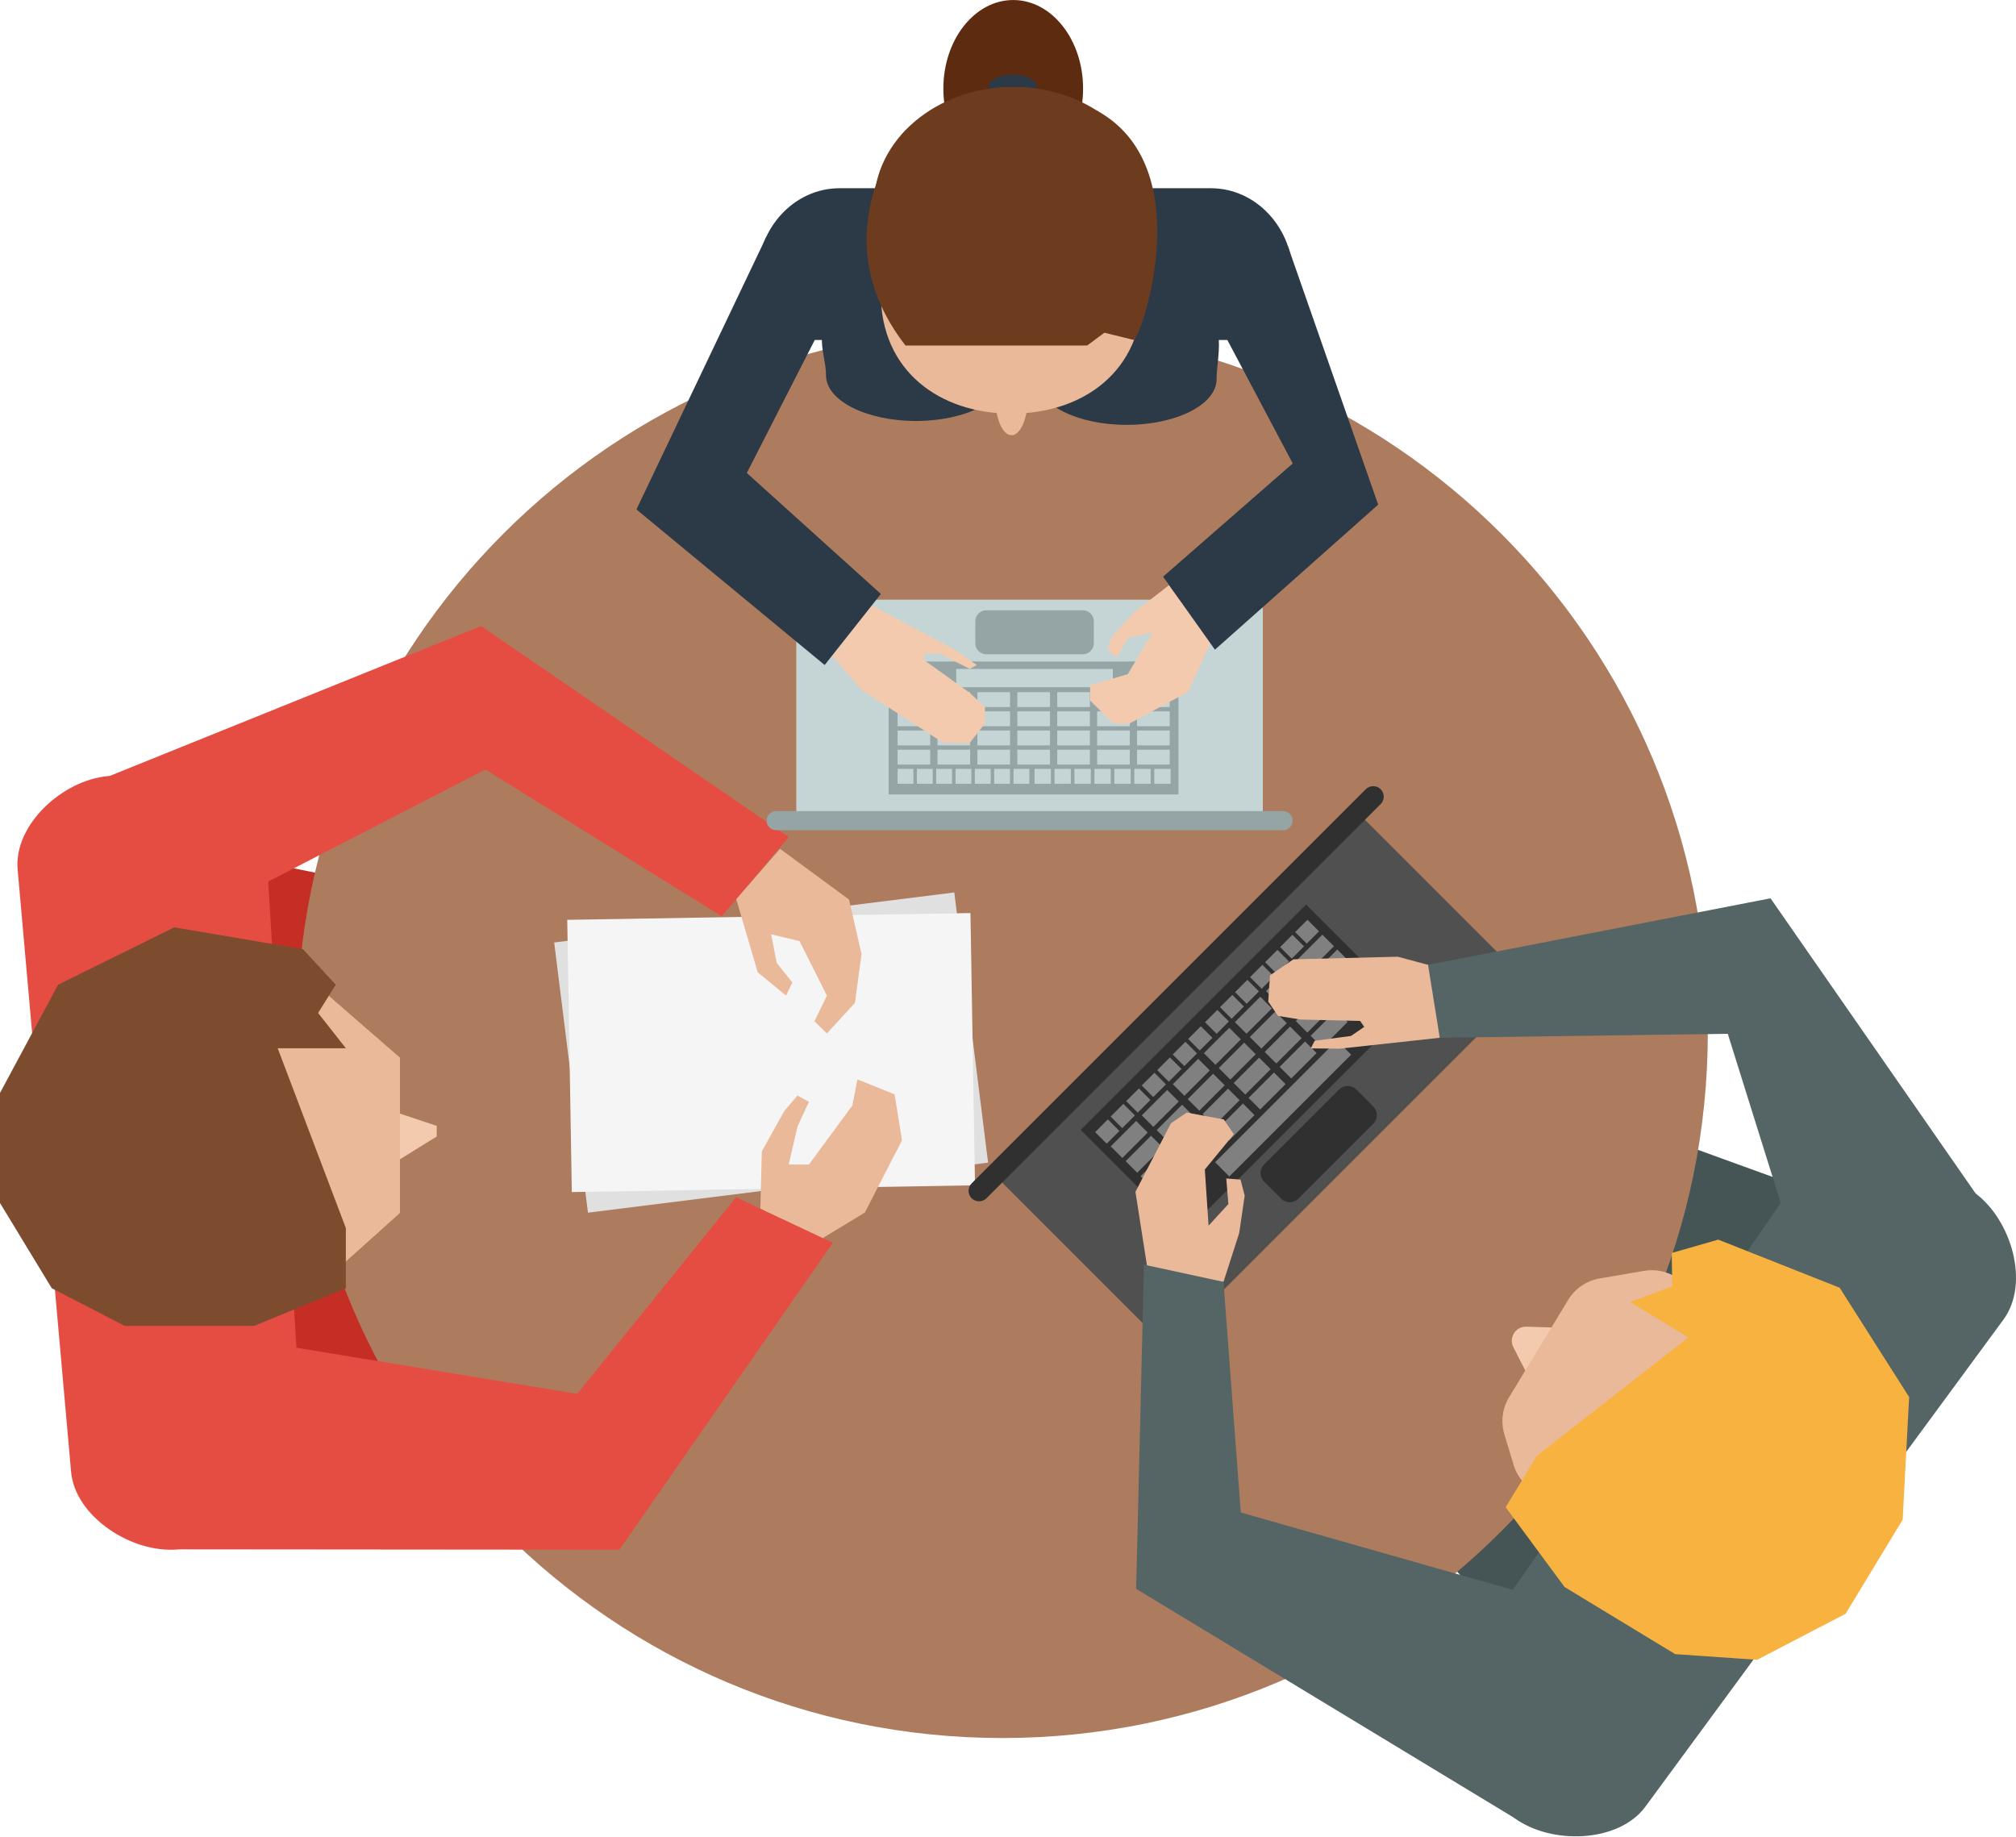
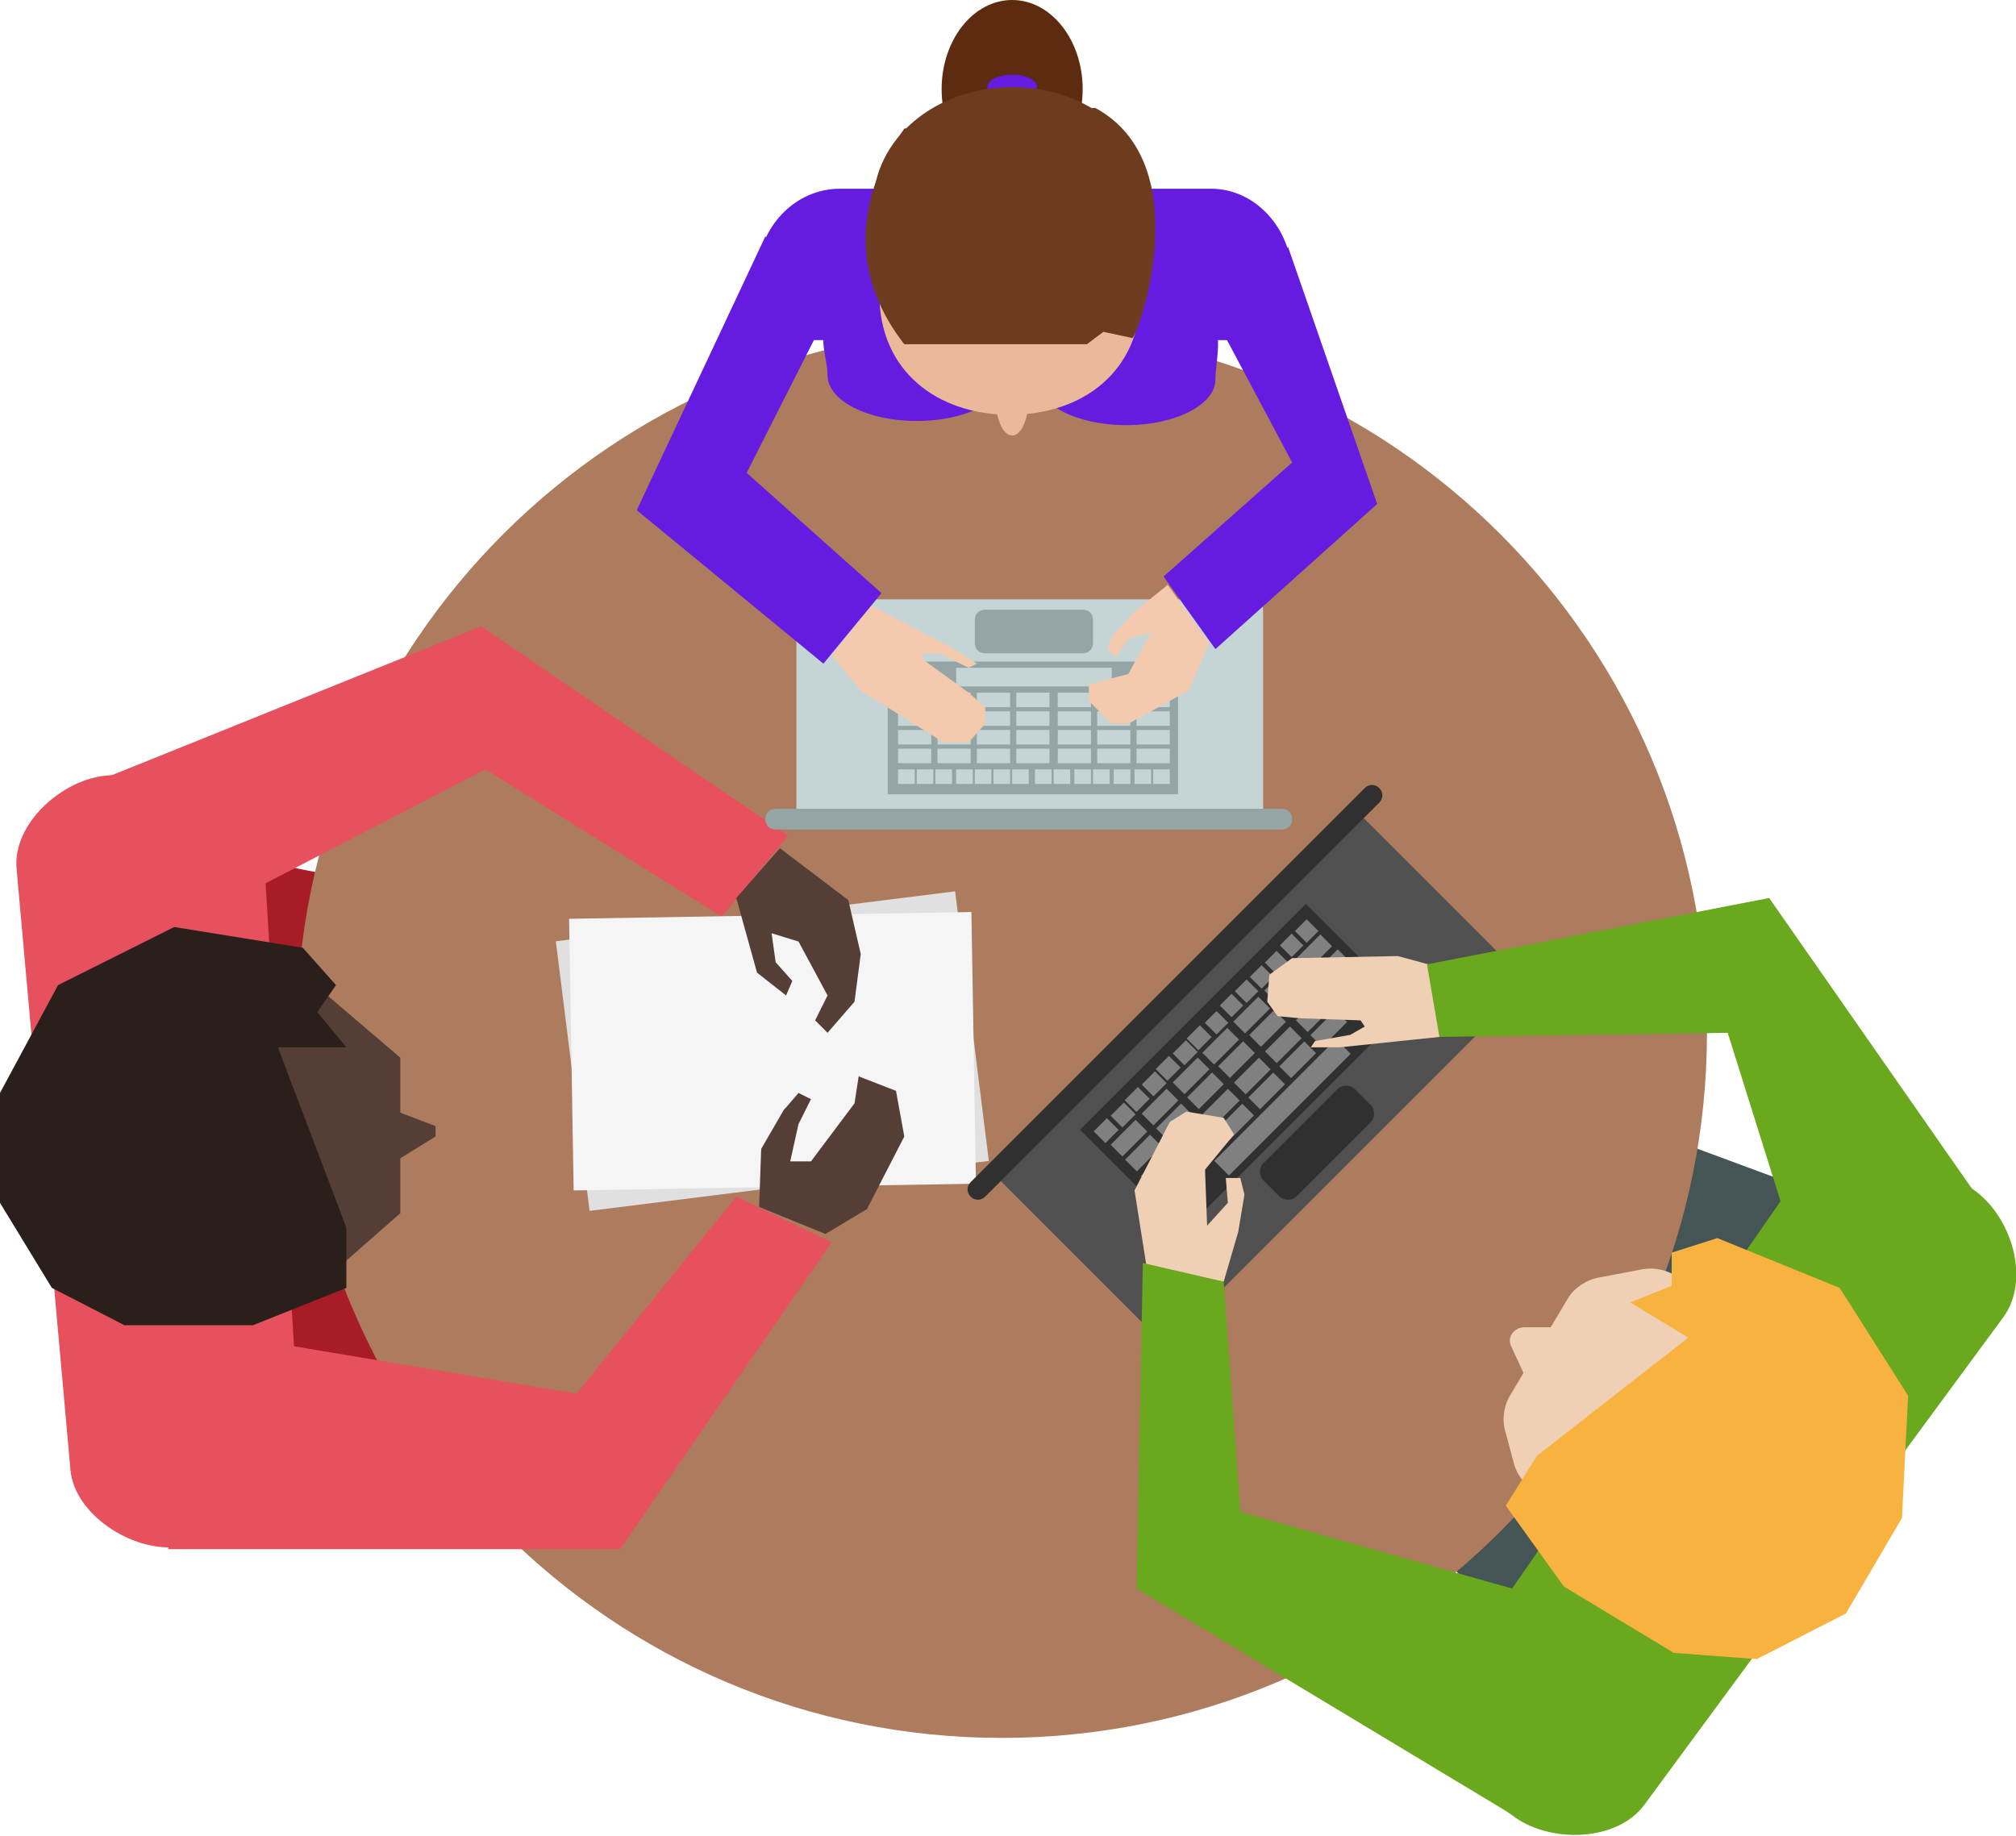
- <svg xmlns="http://www.w3.org/2000/svg" version="1.1" id="illustrations" x="0px" y="0px" viewBox="0 0 97.163 88.503" style="enable-background:new 0 0 97.163 88.503;" xml:space="preserve">
-   <g>
-     <g>
-       <polygon style="fill:#455556;" points="68.212,73.478 75.522,81.691 89.727,58.282 79.653,54.625   " />
-     </g>
-     <g>
-       <ellipse style="fill:#5D2C10;" cx="48.833" cy="4.27" rx="3.367" ry="4.269" />
-     </g>
-     <g>
-       <ellipse style="fill:#2C3A48;" cx="48.809" cy="4.188" rx="1.162" ry="0.59" />
-     </g>
-     <g>
-       <path style="fill:#2C3A48;" d="M62.324,13.364c0,1.662-1.256,3.021-2.79,3.021H39.289c-1.535,0-2.79-1.359-2.79-3.021    c0-2.37,1.774-4.292,3.963-4.292H58.36C60.549,9.073,62.324,10.994,62.324,13.364z" />
-     </g>
-     <g>
-       <polygon style="fill:#C52E25;" points="19.958,65.061 9.448,68.291 9.448,40.909 19.958,43.009   " />
-     </g>
-     <g>
-       <path style="fill:#E54D42;" d="M11.018,74.45l-2.491,0.224c-2.165,0.193-4.909-1.574-5.101-3.739L0.85,41.911    c-0.192-2.165,2.173-4.31,4.338-4.504l2.491-0.223c2.165-0.194,5.054,3.136,5.248,5.301l1.674,27.675    C14.795,72.326,13.183,74.255,11.018,74.45z" />
-     </g>
-     <g>
-       <circle style="fill:#AD7C5E;" cx="48.307" cy="49.762" r="34.003" />
-     </g>
-     <g>
-       <g>
-         <polygon style="fill:#F4CAAF;" points="18.867,53.536 21.049,54.263 21.049,54.774 18.867,56.125    " />
-       </g>
-       <g>
-         <polygon style="fill:#EAB99A;" points="15.233,47.459 19.277,50.975 19.277,58.458 15.233,62.087 10.546,52.675    " />
-       </g>
-       <g>
-         <polygon style="fill:#7D4C2E;" points="15.331,48.82 16.183,47.459 14.601,45.746 8.396,44.693 2.799,47.459 0,52.675 0,57.978      2.495,62.087 6.01,63.902 12.247,63.902 16.669,62.087 16.669,59.189 13.384,50.521 16.669,50.521    " />
-       </g>
-     </g>
-     <g>
-       <polygon style="fill:#E54D42;" points="4.083,37.883 23.185,30.171 38.015,40.337 34.786,44.165 23.394,37.088 9.67,44.165   " />
-     </g>
-     <g>
-       <polygon style="fill:#E54D42;" points="11.078,64.426 27.821,67.177 35.476,57.7 40.14,59.898 29.854,74.689 8.103,74.671   " />
-     </g>
-     <g>
-       <rect x="27.448" y="44.165" transform="matrix(0.9923 -0.1241 0.1241 0.9923 -6.0085 5.0049)" style="fill:#E0E0E0;" width="19.434" height="13.123" />
-     </g>
-     <g>
-       <rect x="27.448" y="44.165" transform="matrix(0.9999 -0.0168 0.0168 0.9999 -0.8485 0.6327)" style="fill:#F5F5F5;" width="19.435" height="13.122" />
-     </g>
-     <g>
-       <polygon style="fill:#EAB99A;" points="35.485,43.336 36.519,46.862 37.886,47.983 38.186,47.352 37.434,46.404 37.165,45.029     38.534,45.358 39.854,47.983 39.253,49.221 39.854,49.806 41.205,48.333 41.522,45.977 40.921,43.355 37.594,40.909   " />
-     </g>
-     <g>
-       <path style="fill:#EAB99A;" d="M36.646,58.251l0.07-2.758l1.051-1.889c0.026-0.046,0.056-0.089,0.09-0.129l0.577-0.674    l0.554,0.299l-0.554,1.196l-0.42,1.828h0.974l2.093-2.845l0.243-1.256l1.791,0.718l0.359,2.216l-1.794,3.484l-2.025,1.227    L36.646,58.251z" />
-     </g>
-     <g>
-       <path style="fill:#556566;" d="M70.985,86.142l2.015,1.483c1.75,1.289,5.013,1.201,6.3-0.551l17.258-23.475    c1.288-1.752,0.378-4.812-1.372-6.102l-2.014-1.482c-1.75-1.289-5.948,0.059-7.236,1.809L70.146,80.617    C68.858,82.367,69.235,84.853,70.985,86.142z" />
-     </g>
-     <g>
-       <g>
-         <path style="fill:#F4CAAF;" d="M74.925,63.981l-1.363-0.041c-0.516-0.015-0.859,0.527-0.625,0.987l0.646,1.267L74.925,63.981z" />
-       </g>
-       <g>
-         <path style="fill:#EAB99A;" d="M79.232,61.25l-2.134,0.366c-0.633,0.109-1.188,0.487-1.521,1.036l-2.845,4.688     c-0.327,0.538-0.409,1.191-0.226,1.794l0.443,1.464c0.425,1.402,2.069,2.016,3.309,1.232l5.15-3.253     c0.77-0.486,1.164-1.394,0.995-2.288l-0.616-3.264C81.563,61.835,80.425,61.045,79.232,61.25z" />
-       </g>
-       <g>
-         <polygon style="fill:#F7B23F;" points="80.593,61.994 80.571,60.388 82.813,59.744 88.664,62.063 92.013,67.332 91.7,73.243      88.95,77.776 84.685,79.995 80.738,79.722 75.407,76.487 72.567,72.642 74.07,70.164 81.375,64.458 78.567,62.754    " />
-       </g>
-     </g>
-     <g>
-       <path style="fill:#6D3C1F;" d="M55.543,9.881c-2.233,4.011-3.786,6.083-6.711,5.692c-3.707,0-6.711-2.548-6.711-5.692    c0-3.144,3.004-5.693,6.711-5.693C52.539,4.188,55.543,6.737,55.543,9.881z" />
-     </g>
-     <g>
-       <path style="fill:#2C3A48;" d="M48.475,18.094c0,1.212-1.939,2.195-4.332,2.195c-2.393,0-4.332-0.983-4.332-2.195    s-0.979-2.751,1.413-2.751C43.616,15.343,48.475,16.881,48.475,18.094z" />
-     </g>
-     <g>
-       <path style="fill:#2C3A48;" d="M58.634,18.282c0,1.212-1.94,2.195-4.332,2.195c-2.393,0-4.332-0.983-4.332-2.195    c0-1.213,4.639-3.399,7.031-3.399C59.393,14.883,58.634,17.069,58.634,18.282z" />
-     </g>
-     <g>
-       <g>
-         <path style="fill:#EAB99A;" d="M55.05,14.173c0,3.689-2.819,5.762-6.298,5.762c-3.479,0-6.298-2.072-6.298-5.762     c0-3.689,2.819-6.681,6.298-6.681C52.231,7.493,55.05,10.484,55.05,14.173z" />
-       </g>
-       <g>
-         <ellipse style="fill:#EAB99A;" cx="48.752" cy="19.181" rx="0.782" ry="1.795" />
-       </g>
-       <g>
-         <path style="fill:#6D3C1F;" d="M43.641,16.652h8.755l0.833-0.616l1.421,0.349c0.349-0.161,3.203-8.355-1.805-11.063l-9.22,0.968     C43.625,6.29,39.43,11.225,43.641,16.652z" />
-       </g>
-     </g>
-     <g>
-       <path style="fill:#C5D5D6;" d="M60.356,39.597H38.885c-0.279,0-0.507-0.229-0.507-0.507v-9.679c0-0.279,0.229-0.507,0.507-0.507    h21.471c0.279,0,0.507,0.228,0.507,0.507v9.679C60.863,39.369,60.635,39.597,60.356,39.597z" />
-     </g>
-     <g>
-       <g>
-         <rect x="42.829" y="31.881" style="fill:#95A5A6;" width="13.968" height="6.407" />
-       </g>
-       <g>
-         <g>
-           <rect x="46.086" y="32.24" style="fill:#C5D5D6;" width="7.549" height="0.881" />
-         </g>
-         <g>
-           <g>
-             <rect x="43.26" y="33.36" style="fill:#C5D5D6;" width="1.573" height="0.717" />
-           </g>
-           <g>
-             <rect x="45.184" y="33.36" style="fill:#C5D5D6;" width="1.573" height="0.717" />
-           </g>
-           <g>
-             <rect x="47.107" y="33.36" style="fill:#C5D5D6;" width="1.574" height="0.717" />
-           </g>
-           <g>
-             <rect x="49.031" y="33.36" style="fill:#C5D5D6;" width="1.574" height="0.717" />
-           </g>
-           <g>
-             <rect x="50.955" y="33.36" style="fill:#C5D5D6;" width="1.573" height="0.717" />
-           </g>
-           <g>
-             <g>
-               <rect x="52.878" y="33.36" style="fill:#C5D5D6;" width="1.573" height="0.717" />
-             </g>
-           </g>
-           <g>
-             <g>
-               <rect x="54.802" y="33.36" style="fill:#C5D5D6;" width="1.573" height="0.717" />
-             </g>
-           </g>
-         </g>
-         <g>
-           <g>
-             <rect x="43.26" y="34.284" style="fill:#C5D5D6;" width="1.573" height="0.717" />
-           </g>
-           <g>
-             <rect x="45.184" y="34.284" style="fill:#C5D5D6;" width="1.573" height="0.717" />
-           </g>
-           <g>
-             <rect x="47.107" y="34.284" style="fill:#C5D5D6;" width="1.574" height="0.717" />
-           </g>
-           <g>
-             <rect x="49.031" y="34.284" style="fill:#C5D5D6;" width="1.574" height="0.717" />
-           </g>
-           <g>
-             <rect x="50.955" y="34.284" style="fill:#C5D5D6;" width="1.573" height="0.717" />
-           </g>
-           <g>
-             <g>
-               <rect x="52.878" y="34.284" style="fill:#C5D5D6;" width="1.573" height="0.717" />
-             </g>
-           </g>
-           <g>
-             <g>
-               <rect x="54.802" y="34.284" style="fill:#C5D5D6;" width="1.573" height="0.717" />
-             </g>
-           </g>
-         </g>
-         <g>
-           <g>
-             <rect x="43.26" y="35.208" style="fill:#C5D5D6;" width="1.573" height="0.717" />
-           </g>
-           <g>
-             <rect x="45.184" y="35.208" style="fill:#C5D5D6;" width="1.573" height="0.717" />
-           </g>
-           <g>
-             <rect x="47.107" y="35.208" style="fill:#C5D5D6;" width="1.574" height="0.717" />
-           </g>
-           <g>
-             <rect x="49.031" y="35.208" style="fill:#C5D5D6;" width="1.574" height="0.717" />
-           </g>
-           <g>
-             <rect x="50.955" y="35.208" style="fill:#C5D5D6;" width="1.573" height="0.717" />
-           </g>
-           <g>
-             <g>
-               <rect x="52.878" y="35.208" style="fill:#C5D5D6;" width="1.573" height="0.717" />
-             </g>
-           </g>
-           <g>
-             <g>
-               <rect x="54.802" y="35.208" style="fill:#C5D5D6;" width="1.573" height="0.717" />
-             </g>
-           </g>
-         </g>
-         <g>
-           <g>
-             <rect x="43.26" y="36.132" style="fill:#C5D5D6;" width="1.573" height="0.717" />
-           </g>
-           <g>
-             <rect x="45.184" y="36.132" style="fill:#C5D5D6;" width="1.573" height="0.717" />
-           </g>
-           <g>
-             <rect x="47.107" y="36.132" style="fill:#C5D5D6;" width="1.574" height="0.717" />
-           </g>
-           <g>
-             <rect x="49.031" y="36.132" style="fill:#C5D5D6;" width="1.574" height="0.717" />
-           </g>
-           <g>
-             <rect x="50.955" y="36.132" style="fill:#C5D5D6;" width="1.573" height="0.717" />
-           </g>
-           <g>
-             <g>
-               <rect x="52.878" y="36.132" style="fill:#C5D5D6;" width="1.573" height="0.717" />
-             </g>
-           </g>
-           <g>
-             <g>
-               <rect x="54.802" y="36.132" style="fill:#C5D5D6;" width="1.573" height="0.717" />
-             </g>
-           </g>
-         </g>
-         <g>
-           <g>
-             <rect x="43.26" y="37.056" style="fill:#C5D5D6;" width="0.762" height="0.717" />
-           </g>
-           <g>
-             <rect x="44.191" y="37.056" style="fill:#C5D5D6;" width="0.762" height="0.717" />
-           </g>
-           <g>
-             <rect x="45.122" y="37.056" style="fill:#C5D5D6;" width="0.762" height="0.717" />
-           </g>
-           <g>
-             <rect x="46.053" y="37.056" style="fill:#C5D5D6;" width="0.762" height="0.717" />
-           </g>
-           <g>
-             <rect x="46.984" y="37.056" style="fill:#C5D5D6;" width="0.762" height="0.717" />
-           </g>
-           <g>
-             <g>
-               <rect x="47.916" y="37.056" style="fill:#C5D5D6;" width="0.762" height="0.717" />
-             </g>
-           </g>
-           <g>
-             <g>
-               <rect x="48.847" y="37.056" style="fill:#C5D5D6;" width="0.762" height="0.717" />
-             </g>
-           </g>
-         </g>
-         <g>
-           <g>
-             <rect x="49.861" y="37.056" style="fill:#C5D5D6;" width="0.787" height="0.717" />
-           </g>
-           <g>
-             <rect x="50.823" y="37.056" style="fill:#C5D5D6;" width="0.787" height="0.717" />
-           </g>
-           <g>
-             <rect x="51.785" y="37.056" style="fill:#C5D5D6;" width="0.787" height="0.717" />
-           </g>
-           <g>
-             <rect x="52.747" y="37.056" style="fill:#C5D5D6;" width="0.787" height="0.717" />
-           </g>
-           <g>
-             <rect x="53.708" y="37.056" style="fill:#C5D5D6;" width="0.787" height="0.717" />
-           </g>
-           <g>
-             <g>
-               <rect x="54.67" y="37.056" style="fill:#C5D5D6;" width="0.787" height="0.717" />
-             </g>
-           </g>
-           <g>
-             <g>
-               <rect x="55.632" y="37.056" style="fill:#C5D5D6;" width="0.787" height="0.717" />
-             </g>
-           </g>
-         </g>
-       </g>
-     </g>
-     <g>
-       <polygon style="fill:#F4CAAF;" points="42.018,29.179 46.013,31.311 47.077,32.051 46.741,32.236 45.272,31.496 44.547,31.496     44.547,31.819 46.741,33.393 47.473,34.087 47.473,34.866 46.741,35.8 45.465,35.8 41.523,33.254 40.103,31.599   " />
-     </g>
-     <g>
-       <polygon style="fill:#F4CAAF;" points="56.345,28.201 54.667,29.505 53.603,30.663 53.372,31.311 53.834,31.681 54.36,30.755     55.543,30.477 54.36,32.489 52.539,33.023 52.539,33.763 53.649,34.866 54.442,34.866 57.259,33.347 58.331,30.995   " />
-     </g>
-     <g>
-       <polygon style="fill:#2C3A48;" points="36.925,11.433 30.674,24.553 39.745,32.051 42.455,28.626 35.994,22.795 39.93,15.089       " />
-     </g>
-     <g>
-       <polygon style="fill:#2C3A48;" points="62.082,11.897 66.423,24.322 58.555,31.311 56.056,27.793 62.304,22.337 59.018,16.13       " />
-     </g>
-     <g>
-       <path style="fill:#95A5A6;" d="M61.835,40.011H37.406c-0.254,0-0.46-0.207-0.46-0.46l0,0c0-0.253,0.207-0.461,0.46-0.461h24.429    c0.253,0,0.46,0.208,0.46,0.461l0,0C62.295,39.804,62.088,40.011,61.835,40.011z" />
-     </g>
-     <g>
-       <path style="fill:#95A5A6;" d="M52.187,31.533h-4.652c-0.292,0-0.53-0.239-0.53-0.53v-1.06c0-0.292,0.238-0.53,0.53-0.53h4.652    c0.292,0,0.53,0.239,0.53,0.53v1.06C52.717,31.295,52.479,31.533,52.187,31.533z" />
-     </g>
-     <g>
-       <g>
-         <path style="fill:#505050;" d="M48.301,56.206l16.696-16.696c0.217-0.217,0.571-0.217,0.788,0l7.527,7.526     c0.217,0.217,0.217,0.572,0,0.789L56.617,64.521c-0.217,0.217-0.572,0.217-0.789,0l-7.526-7.527     C48.084,56.777,48.084,56.422,48.301,56.206z" />
-       </g>
-       <g>
-         <g>
-           <rect x="52.328" y="47.992" transform="matrix(-0.7071 0.7071 -0.7071 -0.7071 138.8676 45.5132)" style="fill:#303030;" width="15.361" height="7.046" />
-         </g>
-         <g>
-           <g>
-             <rect x="57.69" y="52.938" transform="matrix(-0.7071 0.7071 -0.7071 -0.7071 143.3443 47.4697)" style="fill:#808080;" width="8.302" height="0.969" />
-           </g>
-           <g>
-             <g>
-               <rect x="64.69" y="47.7" transform="matrix(-0.7071 0.7071 -0.7071 -0.7071 145.917 35.7443)" style="fill:#808080;" width="1.731" height="0.789" />
-             </g>
-             <g>
-               <rect x="63.194" y="49.196" transform="matrix(-0.7071 0.7071 -0.7071 -0.7071 144.4207 39.3553)" style="fill:#808080;" width="1.731" height="0.788" />
-             </g>
-             <g>
-               <rect x="61.698" y="50.691" transform="matrix(-0.7071 0.7071 -0.7071 -0.7071 142.9246 42.9695)" style="fill:#808080;" width="1.73" height="0.789" />
-             </g>
-             <g>
-               <rect x="60.202" y="52.187" transform="matrix(-0.7071 0.7071 -0.7071 -0.7071 141.4285 46.5816)" style="fill:#808080;" width="1.73" height="0.789" />
-             </g>
-             <g>
-               <rect x="58.706" y="53.684" transform="matrix(-0.7071 0.7071 -0.7071 -0.7071 139.9331 50.1899)" style="fill:#808080;" width="1.731" height="0.788" />
-             </g>
-             <g>
-               <g>
-                 <rect x="57.21" y="55.179" transform="matrix(-0.7071 0.7071 -0.7071 -0.7071 138.438 53.8014)" style="fill:#808080;" width="1.731" height="0.789" />
-               </g>
-             </g>
-             <g>
-               <g>
-                 <rect x="55.714" y="56.676" transform="matrix(-0.7071 0.7071 -0.7071 -0.7071 136.9419 57.4133)" style="fill:#808080;" width="1.731" height="0.789" />
-               </g>
-             </g>
-           </g>
-           <g>
-             <g>
-               <rect x="63.971" y="46.981" transform="matrix(-0.7071 0.7071 -0.7071 -0.7071 144.1823 35.0289)" style="fill:#808080;" width="1.73" height="0.789" />
-             </g>
-             <g>
-               <rect x="62.475" y="48.477" transform="matrix(-0.7071 0.7071 -0.7071 -0.7071 142.6866 38.6441)" style="fill:#808080;" width="1.731" height="0.789" />
-             </g>
-             <g>
-               <rect x="60.979" y="49.974" transform="matrix(-0.7074 0.7068 -0.7068 -0.7074 141.193 42.2841)" style="fill:#808080;" width="1.731" height="0.787" />
-             </g>
-             <g>
-               <rect x="59.484" y="51.468" transform="matrix(-0.7071 0.7071 -0.7071 -0.7071 139.695 45.862)" style="fill:#808080;" width="1.73" height="0.789" />
-             </g>
-             <g>
-               <rect x="57.988" y="52.965" transform="matrix(-0.7071 0.7071 -0.7071 -0.7071 138.1989 49.4738)" style="fill:#808080;" width="1.73" height="0.789" />
-             </g>
-             <g>
-               <g>
-                 <rect x="56.492" y="54.461" transform="matrix(-0.7071 0.7071 -0.7071 -0.7071 136.7029 53.0891)" style="fill:#808080;" width="1.731" height="0.789" />
-               </g>
-             </g>
-             <g>
-               <g>
-                 <rect x="54.996" y="55.957" transform="matrix(-0.7071 0.7071 -0.7071 -0.7071 135.2067 56.701)" style="fill:#808080;" width="1.731" height="0.789" />
-               </g>
-             </g>
-           </g>
-           <g>
-             <g>
-               <rect x="63.252" y="46.262" transform="matrix(-0.7071 0.7071 -0.7071 -0.7071 142.4466 34.3069)" style="fill:#808080;" width="1.731" height="0.789" />
-             </g>
-             <g>
-               <rect x="61.757" y="47.759" transform="matrix(-0.7071 0.7071 -0.7071 -0.7071 140.9518 37.9217)" style="fill:#808080;" width="1.731" height="0.788" />
-             </g>
-             <g>
-               <rect x="60.261" y="49.255" transform="matrix(-0.7071 0.7071 -0.7071 -0.7071 139.4563 41.53)" style="fill:#808080;" width="1.731" height="0.789" />
-             </g>
-             <g>
-               <rect x="58.765" y="50.751" transform="matrix(-0.7071 0.7071 -0.7071 -0.7071 137.9599 45.1412)" style="fill:#808080;" width="1.731" height="0.788" />
-             </g>
-             <g>
-               <rect x="57.269" y="52.246" transform="matrix(-0.7068 0.7074 -0.7074 -0.7068 136.4623 48.7209)" style="fill:#808080;" width="1.731" height="0.789" />
-             </g>
-             <g>
-               <g>
-                 <rect x="55.773" y="53.742" transform="matrix(-0.7071 0.7071 -0.7071 -0.7071 134.9675 52.364)" style="fill:#808080;" width="1.731" height="0.789" />
-               </g>
-             </g>
-             <g>
-               <g>
-                 <rect x="54.277" y="55.238" transform="matrix(-0.7071 0.7071 -0.7071 -0.7071 133.4715 55.9759)" style="fill:#808080;" width="1.731" height="0.789" />
-               </g>
-             </g>
-           </g>
-           <g>
-             <g>
-               <rect x="62.534" y="45.544" transform="matrix(-0.7071 0.7071 -0.7071 -0.7071 140.7127 33.5909)" style="fill:#808080;" width="1.73" height="0.788" />
-             </g>
-             <g>
-               <rect x="61.039" y="47.04" transform="matrix(-0.7071 0.7071 -0.7071 -0.7071 139.2174 37.2025)" style="fill:#808080;" width="1.73" height="0.789" />
-             </g>
-             <g>
-               <rect x="59.543" y="48.536" transform="matrix(-0.7071 0.7071 -0.7071 -0.7071 137.7214 40.8143)" style="fill:#808080;" width="1.73" height="0.789" />
-             </g>
-             <g>
-               <rect x="58.046" y="50.032" transform="matrix(-0.7071 0.7071 -0.7071 -0.7071 136.2253 44.4263)" style="fill:#808080;" width="1.73" height="0.789" />
-             </g>
-             <g>
-               <rect x="56.55" y="51.528" transform="matrix(-0.7071 0.7071 -0.7071 -0.7071 134.7288 48.0373)" style="fill:#808080;" width="1.73" height="0.788" />
-             </g>
-             <g>
-               <g>
-                 <rect x="55.054" y="53.024" transform="matrix(-0.7071 0.7071 -0.7071 -0.7071 133.2328 51.6524)" style="fill:#808080;" width="1.731" height="0.788" />
-               </g>
-             </g>
-             <g>
-               <g>
-                 <rect x="53.558" y="54.519" transform="matrix(-0.7071 0.7071 -0.7071 -0.7071 131.7362 55.2636)" style="fill:#808080;" width="1.731" height="0.789" />
-               </g>
-             </g>
-           </g>
-           <g>
-             <g>
-               <rect x="62.578" y="44.51" transform="matrix(-0.7074 0.7068 -0.7068 -0.7074 139.2991 32.1421)" style="fill:#808080;" width="0.838" height="0.788" />
-             </g>
-             <g>
-               <rect x="61.854" y="45.234" transform="matrix(-0.7071 0.7071 -0.7071 -0.7071 138.5697 33.8586)" style="fill:#808080;" width="0.837" height="0.789" />
-             </g>
-             <g>
-               <rect x="61.129" y="45.958" transform="matrix(-0.707 0.7072 -0.7072 -0.707 137.8446 35.6003)" style="fill:#808080;" width="0.838" height="0.789" />
-             </g>
-             <g>
-               <rect x="60.406" y="46.682" transform="matrix(-0.7071 0.7071 -0.7071 -0.7071 137.1213 37.3549)" style="fill:#808080;" width="0.837" height="0.789" />
-             </g>
-             <g>
-               <rect x="59.681" y="47.406" transform="matrix(-0.7071 0.7071 -0.7071 -0.7071 136.3972 39.1031)" style="fill:#808080;" width="0.838" height="0.789" />
-             </g>
-             <g>
-               <g>
-                 <rect x="58.958" y="48.13" transform="matrix(-0.7071 0.7071 -0.7071 -0.7071 135.6731 40.8512)" style="fill:#808080;" width="0.837" height="0.789" />
-               </g>
-             </g>
-             <g>
-               <g>
-                 <rect x="58.233" y="48.854" transform="matrix(-0.7071 0.7071 -0.7071 -0.7071 134.9491 42.5998)" style="fill:#808080;" width="0.838" height="0.789" />
-               </g>
-             </g>
-           </g>
-           <g>
-             <g>
-               <rect x="57.421" y="49.653" transform="matrix(-0.7071 0.7072 -0.7072 -0.7071 134.1503 44.521)" style="fill:#808080;" width="0.865" height="0.789" />
-             </g>
-             <g>
-               <rect x="56.673" y="50.401" transform="matrix(-0.7071 0.7071 -0.7071 -0.7071 133.4026 46.3327)" style="fill:#808080;" width="0.865" height="0.789" />
-             </g>
-             <g>
-               <rect x="55.925" y="51.149" transform="matrix(-0.707 0.7072 -0.7072 -0.707 132.654 48.1317)" style="fill:#808080;" width="0.865" height="0.788" />
-             </g>
-             <g>
-               <rect x="55.177" y="51.897" transform="matrix(-0.7077 0.7065 -0.7065 -0.7077 131.9081 50.0061)" style="fill:#808080;" width="0.865" height="0.787" />
-             </g>
-             <g>
-               <rect x="54.429" y="52.645" transform="matrix(-0.7076 0.7066 -0.7066 -0.7076 131.1591 51.8059)" style="fill:#808080;" width="0.865" height="0.787" />
-             </g>
-             <g>
-               <g>
-                 <rect x="53.68" y="53.393" transform="matrix(-0.7071 0.7071 -0.7071 -0.7071 130.4101 53.5557)" style="fill:#808080;" width="0.866" height="0.788" />
-               </g>
-             </g>
-             <g>
-               <g>
-                 <rect x="52.933" y="54.14" transform="matrix(-0.7071 0.7071 -0.7071 -0.7071 129.6629 55.3613)" style="fill:#808080;" width="0.866" height="0.789" />
-               </g>
-             </g>
-           </g>
-         </g>
-       </g>
-       <g>
-         <path style="fill:#303030;" d="M46.829,57.033l18.996-18.996c0.197-0.197,0.52-0.197,0.717,0l0,0     c0.197,0.197,0.197,0.519,0,0.717L47.545,57.75c-0.197,0.197-0.52,0.197-0.717,0l0,0C46.632,57.552,46.632,57.23,46.829,57.033z" />
-       </g>
-       <g>
-         <path style="fill:#303030;" d="M60.924,56.124l3.617-3.618c0.228-0.227,0.599-0.227,0.825,0l0.824,0.824     c0.227,0.227,0.227,0.598,0,0.825l-3.618,3.618c-0.227,0.227-0.598,0.227-0.824,0l-0.824-0.825     C60.697,56.721,60.697,56.35,60.924,56.124z" />
-       </g>
-     </g>
-     <g>
-       <polygon style="fill:#EAB99A;" points="69.39,50.016 64.565,50.541 63.175,50.528 63.361,50.161 65.109,49.929 65.751,49.492     65.555,49.205 62.663,49.136 61.595,48.962 61.125,48.273 61.209,47.004 62.339,46.235 67.368,46.109 69.624,46.716   " />
-     </g>
-     <g>
-       <polygon style="fill:#EAB99A;" points="58.967,61.78 59.724,59.43 59.989,57.624 59.788,56.85 59.101,56.797 59.203,58.03     58.248,59.071 58.068,56.366 59.466,54.662 58.982,53.952 57.195,53.62 56.434,54.138 54.724,57.439 55.314,61.218   " />
-     </g>
-     <g>
-       <polygon style="fill:#556566;" points="95.883,58.478 85.332,43.294 68.826,46.501 69.39,50.016 83.272,49.824 86.469,60.039       " />
-     </g>
-     <g>
-       <polygon style="fill:#556566;" points="76.134,77.541 59.802,72.895 58.967,61.78 55.135,60.95 54.757,76.575 73.362,87.844   " />
-     </g>
-   </g>
+ <svg xmlns="http://www.w3.org/2000/svg" version="1.1" id="illustrations" x="0px" y="0px" viewBox="-430 236.5 97.2 88.5" style="enable-background:new -430 236.5 97.2 88.5;" xml:space="preserve">
+   <style type="text/css">
+ 	.st0{fill:#455556;}
+ 	.st1{fill:#5D2C10;}
+ 	.st2{fill:#661BE0;}
+ 	.st3{fill:#A81C27;}
+ 	.st4{fill:#E6515D;}
+ 	.st5{fill:#AD7C5E;}
+ 	.st6{fill:#543E36;}
+ 	.st7{fill:#2A1F1B;}
+ 	.st8{fill:#E0E0E0;}
+ 	.st9{fill:#F5F5F5;}
+ 	.st10{fill:#6AA81D;}
+ 	.st11{fill:#F0D0B4;}
+ 	.st12{fill:#F7B23F;}
+ 	.st13{fill:#6D3C1F;}
+ 	.st14{fill:#EAB99A;}
+ 	.st15{fill:#C5D5D6;}
+ 	.st16{fill:#95A5A6;}
+ 	.st17{fill:#F4CAAF;}
+ 	.st18{fill:#505050;}
+ 	.st19{fill:#303030;}
+ 	.st20{fill:#808080;}
+ </style>
+   <polygon class="st0" points="-361.8,310 -354.5,318.2 -340.3,294.8 -350.3,291.1 " />
+   <ellipse class="st1" cx="-381.2" cy="240.8" rx="3.4" ry="4.3" />
+   <ellipse class="st2" cx="-381.2" cy="240.7" rx="1.2" ry="0.6" />
+   <path class="st2" d="M-367.7,249.9c0,1.7-1.3,3-2.8,3h-20.2c-1.5,0-2.8-1.4-2.8-3c0-2.4,1.8-4.3,4-4.3h17.9  C-369.5,245.6-367.7,247.5-367.7,249.9z" />
+   <polygon class="st3" points="-410,301.6 -420.6,304.8 -420.6,277.4 -410,279.5 " />
+   <path class="st4" d="M-419,310.9l-2.5,0.2c-2.2,0.2-4.9-1.6-5.1-3.7l-2.6-29c-0.2-2.2,2.2-4.3,4.3-4.5l2.5-0.2  c2.2-0.2,5.1,3.1,5.2,5.3l1.7,27.7C-415.2,308.8-416.8,310.8-419,310.9z" />
+   <circle class="st5" cx="-381.7" cy="286.3" r="34" />
+   <polygon class="st6" points="-411.1,290 -409,290.8 -409,291.3 -411.1,292.6 " />
+   <polygon class="st6" points="-414.8,284 -410.7,287.5 -410.7,295 -414.8,298.6 -419.5,289.2 " />
+   <polygon class="st7" points="-414.7,285.3 -413.8,284 -415.4,282.2 -421.6,281.2 -427.2,284 -430,289.2 -430,294.5 -427.5,298.6   -424,300.4 -417.8,300.4 -413.3,298.6 -413.3,295.7 -416.6,287 -413.3,287 " />
+   <polygon class="st4" points="-425.9,274.4 -406.8,266.7 -392,276.8 -395.2,280.7 -406.6,273.6 -420.3,280.7 " />
+   <polygon class="st4" points="-418.9,300.9 -402.2,303.7 -394.5,294.2 -389.9,296.4 -400.1,311.2 -421.9,311.2 " />
+   <rect x="-402.6" y="280.7" transform="matrix(-0.9923 0.1241 -0.1241 -0.9923 -746.9888 620.9803)" class="st8" width="19.4" height="13.1" />
+   <rect x="-402.6" y="280.7" transform="matrix(-0.9999 1.679931e-02 -1.679931e-02 -0.9999 -780.7884 581.0114)" class="st9" width="19.4" height="13.1" />
+   <polygon class="st6" points="-394.5,279.8 -393.5,283.4 -392.1,284.5 -391.8,283.8 -392.6,282.9 -392.8,281.5 -391.5,281.9   -390.1,284.5 -390.7,285.7 -390.1,286.3 -388.8,284.8 -388.5,282.5 -389.1,279.9 -392.4,277.4 " />
+   <path class="st6" d="M-393.4,294.7l0.1-2.8l1.1-1.9c0,0,0.1-0.1,0.1-0.1l0.6-0.7l0.6,0.3l-0.6,1.2l-0.4,1.8h1l2.1-2.8l0.2-1.3  l1.8,0.7l0.4,2.2l-1.8,3.5l-2,1.2L-393.4,294.7z" />
+   <path class="st10" d="M-359,322.6l2,1.5c1.8,1.3,5,1.2,6.3-0.6l17.3-23.5c1.3-1.8,0.4-4.8-1.4-6.1l-2-1.5c-1.8-1.3-5.9,0.1-7.2,1.8  l-15.8,22.8C-361.1,318.9-360.8,321.4-359,322.6z" />
+   <path class="st11" d="M-355.1,300.5l-1.4,0c-0.5,0-0.9,0.5-0.6,1l0.6,1.3L-355.1,300.5z" />
+   <path class="st11" d="M-350.8,297.7l-2.1,0.4c-0.6,0.1-1.2,0.5-1.5,1l-2.8,4.7c-0.3,0.5-0.4,1.2-0.2,1.8l0.4,1.5  c0.4,1.4,2.1,2,3.3,1.2l5.1-3.3c0.8-0.5,1.2-1.4,1-2.3l-0.6-3.3C-348.4,298.3-349.6,297.5-350.8,297.7z" />
+   <polygon class="st12" points="-349.4,298.5 -349.4,296.9 -347.2,296.2 -341.3,298.6 -338,303.8 -338.3,309.7 -341,314.3   -345.3,316.5 -349.3,316.2 -354.6,313 -357.4,309.1 -355.9,306.7 -348.6,301 -351.4,299.3 " />
+   <path class="st13" d="M-374.5,246.4c-2.2,4-3.8,6.1-6.7,5.7c-3.7,0-6.7-2.5-6.7-5.7s3-5.7,6.7-5.7S-374.5,243.2-374.5,246.4z" />
+   <path class="st2" d="M-381.5,254.6c0,1.2-1.9,2.2-4.3,2.2s-4.3-1-4.3-2.2c0-1.2-1-2.8,1.4-2.8S-381.5,253.4-381.5,254.6z" />
+   <path class="st2" d="M-371.4,254.8c0,1.2-1.9,2.2-4.3,2.2c-2.4,0-4.3-1-4.3-2.2c0-1.2,4.6-3.4,7-3.4S-371.4,253.6-371.4,254.8z" />
+   <path class="st14" d="M-375,250.7c0,3.7-2.8,5.8-6.3,5.8c-3.5,0-6.3-2.1-6.3-5.8c0-3.7,2.8-6.7,6.3-6.7  C-377.8,244-375,247-375,250.7z" />
+   <ellipse class="st14" cx="-381.2" cy="255.7" rx="0.8" ry="1.8" />
+   <path class="st13" d="M-386.4,253.1h8.8l0.8-0.6l1.4,0.3c0.3-0.2,3.2-8.4-1.8-11.1l-9.2,1C-386.4,242.8-390.6,247.7-386.4,253.1z" />
+   <path class="st15" d="M-369.6,276.1h-21.5c-0.3,0-0.5-0.2-0.5-0.5v-9.7c0-0.3,0.2-0.5,0.5-0.5h21.5c0.3,0,0.5,0.2,0.5,0.5v9.7  C-369.1,275.9-369.4,276.1-369.6,276.1z" />
+   <rect x="-387.2" y="268.4" class="st16" width="14" height="6.4" />
+   <rect x="-383.9" y="268.7" class="st15" width="7.5" height="0.9" />
+   <rect x="-386.7" y="269.9" class="st15" width="1.6" height="0.7" />
+   <rect x="-384.8" y="269.9" class="st15" width="1.6" height="0.7" />
+   <rect x="-382.9" y="269.9" class="st15" width="1.6" height="0.7" />
+   <rect x="-381" y="269.9" class="st15" width="1.6" height="0.7" />
+   <rect x="-379" y="269.9" class="st15" width="1.6" height="0.7" />
+   <g>
+     <rect x="-377.1" y="269.9" class="st15" width="1.6" height="0.7" />
+   </g>
+   <g>
+     <rect x="-375.2" y="269.9" class="st15" width="1.6" height="0.7" />
+   </g>
+   <rect x="-386.7" y="270.8" class="st15" width="1.6" height="0.7" />
+   <rect x="-384.8" y="270.8" class="st15" width="1.6" height="0.7" />
+   <rect x="-382.9" y="270.8" class="st15" width="1.6" height="0.7" />
+   <rect x="-381" y="270.8" class="st15" width="1.6" height="0.7" />
+   <rect x="-379" y="270.8" class="st15" width="1.6" height="0.7" />
+   <g>
+     <rect x="-377.1" y="270.8" class="st15" width="1.6" height="0.7" />
+   </g>
+   <g>
+     <rect x="-375.2" y="270.8" class="st15" width="1.6" height="0.7" />
+   </g>
+   <rect x="-386.7" y="271.7" class="st15" width="1.6" height="0.7" />
+   <rect x="-384.8" y="271.7" class="st15" width="1.6" height="0.7" />
+   <rect x="-382.9" y="271.7" class="st15" width="1.6" height="0.7" />
+   <rect x="-381" y="271.7" class="st15" width="1.6" height="0.7" />
+   <rect x="-379" y="271.7" class="st15" width="1.6" height="0.7" />
+   <g>
+     <rect x="-377.1" y="271.7" class="st15" width="1.6" height="0.7" />
+   </g>
+   <g>
+     <rect x="-375.2" y="271.7" class="st15" width="1.6" height="0.7" />
+   </g>
+   <rect x="-386.7" y="272.6" class="st15" width="1.6" height="0.7" />
+   <rect x="-384.8" y="272.6" class="st15" width="1.6" height="0.7" />
+   <rect x="-382.9" y="272.6" class="st15" width="1.6" height="0.7" />
+   <rect x="-381" y="272.6" class="st15" width="1.6" height="0.7" />
+   <rect x="-379" y="272.6" class="st15" width="1.6" height="0.7" />
+   <g>
+     <rect x="-377.1" y="272.6" class="st15" width="1.6" height="0.7" />
+   </g>
+   <g>
+     <rect x="-375.2" y="272.6" class="st15" width="1.6" height="0.7" />
+   </g>
+   <rect x="-386.7" y="273.6" class="st15" width="0.8" height="0.7" />
+   <rect x="-385.8" y="273.6" class="st15" width="0.8" height="0.7" />
+   <rect x="-384.9" y="273.6" class="st15" width="0.8" height="0.7" />
+   <rect x="-383.9" y="273.6" class="st15" width="0.8" height="0.7" />
+   <rect x="-383" y="273.6" class="st15" width="0.8" height="0.7" />
+   <g>
+     <rect x="-382.1" y="273.6" class="st15" width="0.8" height="0.7" />
+   </g>
+   <g>
+     <rect x="-381.2" y="273.6" class="st15" width="0.8" height="0.7" />
+   </g>
+   <rect x="-380.1" y="273.6" class="st15" width="0.8" height="0.7" />
+   <rect x="-379.2" y="273.6" class="st15" width="0.8" height="0.7" />
+   <rect x="-378.2" y="273.6" class="st15" width="0.8" height="0.7" />
+   <rect x="-377.3" y="273.6" class="st15" width="0.8" height="0.7" />
+   <rect x="-376.3" y="273.6" class="st15" width="0.8" height="0.7" />
+   <g>
+     <rect x="-375.3" y="273.6" class="st15" width="0.8" height="0.7" />
+   </g>
+   <g>
+     <rect x="-374.4" y="273.6" class="st15" width="0.8" height="0.7" />
+   </g>
+   <polygon class="st17" points="-388,265.7 -384,267.8 -382.9,268.5 -383.3,268.7 -384.7,268 -385.5,268 -385.5,268.3 -383.3,269.9   -382.5,270.6 -382.5,271.4 -383.3,272.3 -384.5,272.3 -388.5,269.8 -389.9,268.1 " />
+   <polygon class="st17" points="-373.7,264.7 -375.3,266 -376.4,267.2 -376.6,267.8 -376.2,268.2 -375.6,267.3 -374.5,267 -375.6,269   -377.5,269.5 -377.5,270.3 -376.4,271.4 -375.6,271.4 -372.7,269.8 -371.7,267.5 " />
+   <polygon class="st2" points="-393.1,247.9 -399.3,261.1 -390.3,268.5 -387.5,265.1 -394,259.3 -390.1,251.6 " />
+   <polygon class="st2" points="-367.9,248.4 -363.6,260.8 -371.4,267.8 -373.9,264.3 -367.7,258.8 -371,252.6 " />
+   <path class="st16" d="M-368.2,276.5h-24.4c-0.3,0-0.5-0.2-0.5-0.5l0,0c0-0.3,0.2-0.5,0.5-0.5h24.4c0.3,0,0.5,0.2,0.5,0.5l0,0  C-367.7,276.3-367.9,276.5-368.2,276.5z" />
+   <path class="st16" d="M-377.8,268h-4.7c-0.3,0-0.5-0.2-0.5-0.5v-1.1c0-0.3,0.2-0.5,0.5-0.5h4.7c0.3,0,0.5,0.2,0.5,0.5v1.1  C-377.3,267.8-377.5,268-377.8,268z" />
+   <path class="st18" d="M-381.7,292.7L-365,276c0.2-0.2,0.6-0.2,0.8,0l7.5,7.5c0.2,0.2,0.2,0.6,0,0.8l-16.7,16.7  c-0.2,0.2-0.6,0.2-0.8,0l-7.5-7.5C-381.9,293.3-381.9,292.9-381.7,292.7z" />
+   <rect x="-377.7" y="284.5" transform="matrix(0.7071 -0.7071 0.7071 0.7071 -312.0258 -177.265)" class="st19" width="15.4" height="7" />
+   <rect x="-372.3" y="289.4" transform="matrix(0.7071 -0.7071 0.7071 0.7071 -312.8351 -175.412)" class="st20" width="8.3" height="1" />
+   <g>
+     <rect x="-365.3" y="284.2" transform="matrix(0.7071 -0.7071 0.7071 0.7071 -307.9775 -174.3476)" class="st20" width="1.7" height="0.8" />
+   </g>
+   <g>
+     <rect x="-366.8" y="285.7" transform="matrix(0.7071 -0.7071 0.7071 0.7071 -309.4733 -174.9673)" class="st20" width="1.7" height="0.8" />
+   </g>
+   <g>
+     <rect x="-368.3" y="287.2" transform="matrix(0.7071 -0.7071 0.7071 0.7071 -310.9709 -175.5858)" class="st20" width="1.7" height="0.8" />
+   </g>
+   <g>
+     <rect x="-369.8" y="288.7" transform="matrix(0.7071 -0.7071 0.7071 0.7071 -312.4673 -176.2054)" class="st20" width="1.7" height="0.8" />
+   </g>
+   <g>
+     <rect x="-371.3" y="290.2" transform="matrix(0.7071 -0.7071 0.7071 0.7071 -313.961 -176.8261)" class="st20" width="1.7" height="0.8" />
+   </g>
+   <g>
+     <g>
+       <rect x="-372.8" y="291.7" transform="matrix(0.7071 -0.7071 0.7071 0.7071 -315.4568 -177.4448)" class="st20" width="1.7" height="0.8" />
+     </g>
+   </g>
+   <g>
+     <g>
+       <rect x="-374.3" y="293.2" transform="matrix(0.7071 -0.7071 0.7071 0.7071 -316.9527 -178.0652)" class="st20" width="1.7" height="0.8" />
+     </g>
+   </g>
+   <g>
+     <rect x="-366" y="283.5" transform="matrix(0.7071 -0.7071 0.7071 0.7071 -307.6816 -175.0646)" class="st20" width="1.7" height="0.8" />
+   </g>
+   <g>
+     <rect x="-367.5" y="285" transform="matrix(0.7071 -0.7071 0.7071 0.7071 -309.1804 -175.6832)" class="st20" width="1.7" height="0.8" />
+   </g>
+   <g>
+     <rect x="-369" y="286.5" transform="matrix(0.7074 -0.7068 0.7068 0.7074 -310.4764 -176.2807)" class="st20" width="1.7" height="0.8" />
+   </g>
+   <g>
+     <rect x="-370.5" y="288" transform="matrix(0.7071 -0.7071 0.7071 0.7071 -312.1691 -176.9232)" class="st20" width="1.7" height="0.8" />
+   </g>
+   <g>
+     <rect x="-372" y="289.5" transform="matrix(0.7071 -0.7071 0.7071 0.7071 -313.6649 -177.5436)" class="st20" width="1.7" height="0.8" />
+   </g>
+   <g>
+     <g>
+       <rect x="-373.5" y="291" transform="matrix(0.7071 -0.7071 0.7071 0.7071 -315.1639 -178.1624)" class="st20" width="1.7" height="0.8" />
+     </g>
+   </g>
+   <g>
+     <g>
+       <rect x="-375" y="292.5" transform="matrix(0.7071 -0.7071 0.7071 0.7071 -316.6601 -178.7821)" class="st20" width="1.7" height="0.8" />
+     </g>
+   </g>
+   <g>
+     <rect x="-366.7" y="282.8" transform="matrix(0.7071 -0.7071 0.7071 0.7071 -307.382 -175.7845)" class="st20" width="1.7" height="0.8" />
+   </g>
+   <g>
+     <rect x="-368.2" y="284.3" transform="matrix(0.7071 -0.7071 0.7071 0.7071 -308.8804 -176.4031)" class="st20" width="1.7" height="0.8" />
+   </g>
+   <g>
+     <rect x="-369.7" y="285.7" transform="matrix(0.7071 -0.7071 0.7071 0.7071 -310.3737 -177.0237)" class="st20" width="1.7" height="0.8" />
+   </g>
+   <g>
+     <rect x="-371.2" y="287.2" transform="matrix(0.7071 -0.7071 0.7071 0.7071 -311.8697 -177.6434)" class="st20" width="1.7" height="0.8" />
+   </g>
+   <g>
+     <rect x="-372.7" y="288.7" transform="matrix(0.7068 -0.7074 0.7074 0.7068 -313.5651 -178.2871)" class="st20" width="1.7" height="0.8" />
+   </g>
+   <g>
+     <g>
+       <rect x="-374.2" y="290.2" transform="matrix(0.7071 -0.7071 0.7071 0.7071 -314.8616 -178.8828)" class="st20" width="1.7" height="0.8" />
+     </g>
+   </g>
+   <g>
+     <g>
+       <rect x="-375.7" y="291.7" transform="matrix(0.7071 -0.7071 0.7071 0.7071 -316.3578 -179.5024)" class="st20" width="1.7" height="0.8" />
+     </g>
+   </g>
+   <g>
+     <rect x="-367.5" y="282" transform="matrix(0.7071 -0.7071 0.7071 0.7071 -307.0859 -176.5018)" class="st20" width="1.7" height="0.8" />
+   </g>
+   <g>
+     <rect x="-369" y="283.5" transform="matrix(0.7071 -0.7071 0.7071 0.7071 -308.5822 -177.1216)" class="st20" width="1.7" height="0.8" />
+   </g>
+   <g>
+     <rect x="-370.5" y="285" transform="matrix(0.7071 -0.7071 0.7071 0.7071 -310.0783 -177.7413)" class="st20" width="1.7" height="0.8" />
+   </g>
+   <g>
+     <rect x="-372" y="286.5" transform="matrix(0.7071 -0.7071 0.7071 0.7071 -311.5739 -178.3606)" class="st20" width="1.7" height="0.8" />
+   </g>
+   <g>
+     <rect x="-373.4" y="288" transform="matrix(0.7071 -0.7071 0.7071 0.7071 -313.0698 -178.9804)" class="st20" width="1.7" height="0.8" />
+   </g>
+   <g>
+     <g>
+       <rect x="-374.9" y="289.5" transform="matrix(0.7071 -0.7071 0.7071 0.7071 -314.5686 -179.5992)" class="st20" width="1.7" height="0.8" />
+     </g>
+   </g>
+   <g>
+     <g>
+       <rect x="-376.4" y="291" transform="matrix(0.7071 -0.7071 0.7071 0.7071 -316.0646 -180.2191)" class="st20" width="1.7" height="0.8" />
+     </g>
+   </g>
+   <g>
+     <rect x="-367.4" y="281" transform="matrix(0.7074 -0.7068 0.7068 0.7074 -306.2783 -177.0644)" class="st20" width="0.8" height="0.8" />
+   </g>
+   <g>
+     <rect x="-368.1" y="281.7" transform="matrix(0.7071 -0.7071 0.7071 0.7071 -307.197 -177.3899)" class="st20" width="0.8" height="0.8" />
+   </g>
+   <g>
+     <rect x="-368.9" y="282.5" transform="matrix(0.707 -0.7072 0.7072 0.707 -307.9889 -177.6966)" class="st20" width="0.8" height="0.8" />
+   </g>
+   <g>
+     <rect x="-369.6" y="283.2" transform="matrix(0.7071 -0.7071 0.7071 0.7071 -308.6455 -177.9899)" class="st20" width="0.8" height="0.8" />
+   </g>
+   <g>
+     <rect x="-370.3" y="283.9" transform="matrix(0.7071 -0.7071 0.7071 0.7071 -309.3694 -178.2896)" class="st20" width="0.8" height="0.8" />
+   </g>
+   <g>
+     <g>
+       <rect x="-371" y="284.6" transform="matrix(0.7071 -0.7071 0.7071 0.7071 -310.0939 -178.5896)" class="st20" width="0.8" height="0.8" />
+     </g>
+   </g>
+   <g>
+     <g>
+       <rect x="-371.8" y="285.4" transform="matrix(0.7071 -0.7071 0.7071 0.7071 -310.8181 -178.8892)" class="st20" width="0.8" height="0.8" />
+     </g>
+   </g>
+   <g>
+     <rect x="-372.6" y="286.1" transform="matrix(0.7071 -0.7072 0.7072 0.7071 -311.6504 -179.2285)" class="st20" width="0.9" height="0.8" />
+   </g>
+   <g>
+     <rect x="-373.3" y="286.9" transform="matrix(0.7071 -0.7071 0.7071 0.7071 -312.364 -179.5303)" class="st20" width="0.9" height="0.8" />
+   </g>
+   <g>
+     <rect x="-374.1" y="287.6" transform="matrix(0.707 -0.7072 0.7072 0.707 -313.1811 -179.8472)" class="st20" width="0.9" height="0.8" />
+   </g>
+   <g>
+     <rect x="-374.8" y="288.4" transform="matrix(0.7077 -0.7065 0.7065 0.7077 -313.4604 -180.0989)" class="st20" width="0.9" height="0.8" />
+   </g>
+   <g>
+     <rect x="-375.6" y="289.1" transform="matrix(0.7076 -0.7066 0.7066 0.7076 -314.2773 -180.4159)" class="st20" width="0.9" height="0.8" />
+   </g>
+   <g>
+     <g>
+       <rect x="-376.3" y="289.9" transform="matrix(0.7071 -0.7071 0.7071 0.7071 -315.3557 -180.7695)" class="st20" width="0.9" height="0.8" />
+     </g>
+   </g>
+   <g>
+     <g>
+       <rect x="-377.1" y="290.6" transform="matrix(0.7071 -0.7071 0.7071 0.7071 -316.1042 -181.0788)" class="st20" width="0.9" height="0.8" />
+     </g>
+   </g>
+   <path class="st19" d="M-383.2,293.5l19-19c0.2-0.2,0.5-0.2,0.7,0l0,0c0.2,0.2,0.2,0.5,0,0.7l-19,19c-0.2,0.2-0.5,0.2-0.7,0l0,0  C-383.4,294-383.4,293.7-383.2,293.5z" />
+   <path class="st19" d="M-369.1,292.6l3.6-3.6c0.2-0.2,0.6-0.2,0.8,0l0.8,0.8c0.2,0.2,0.2,0.6,0,0.8l-3.6,3.6c-0.2,0.2-0.6,0.2-0.8,0  l-0.8-0.8C-369.3,293.2-369.3,292.8-369.1,292.6z" />
+   <polygon class="st11" points="-360.6,286.5 -365.4,287 -366.8,287 -366.6,286.7 -364.9,286.4 -364.2,286 -364.4,285.7 -367.3,285.6   -368.4,285.5 -368.9,284.8 -368.8,283.5 -367.7,282.7 -362.6,282.6 -360.4,283.2 " />
+   <polygon class="st11" points="-371,298.3 -370.3,295.9 -370,294.1 -370.2,293.3 -370.9,293.3 -370.8,294.5 -371.8,295.6   -371.9,292.9 -370.5,291.2 -371,290.4 -372.8,290.1 -373.6,290.6 -375.3,293.9 -374.7,297.7 " />
+   <polygon class="st10" points="-334.1,295 -344.7,279.8 -361.2,283 -360.6,286.5 -346.7,286.3 -343.5,296.5 " />
+   <polygon class="st10" points="-353.9,314 -370.2,309.4 -371,298.3 -374.9,297.4 -375.2,313.1 -356.6,324.3 " />
</svg>
